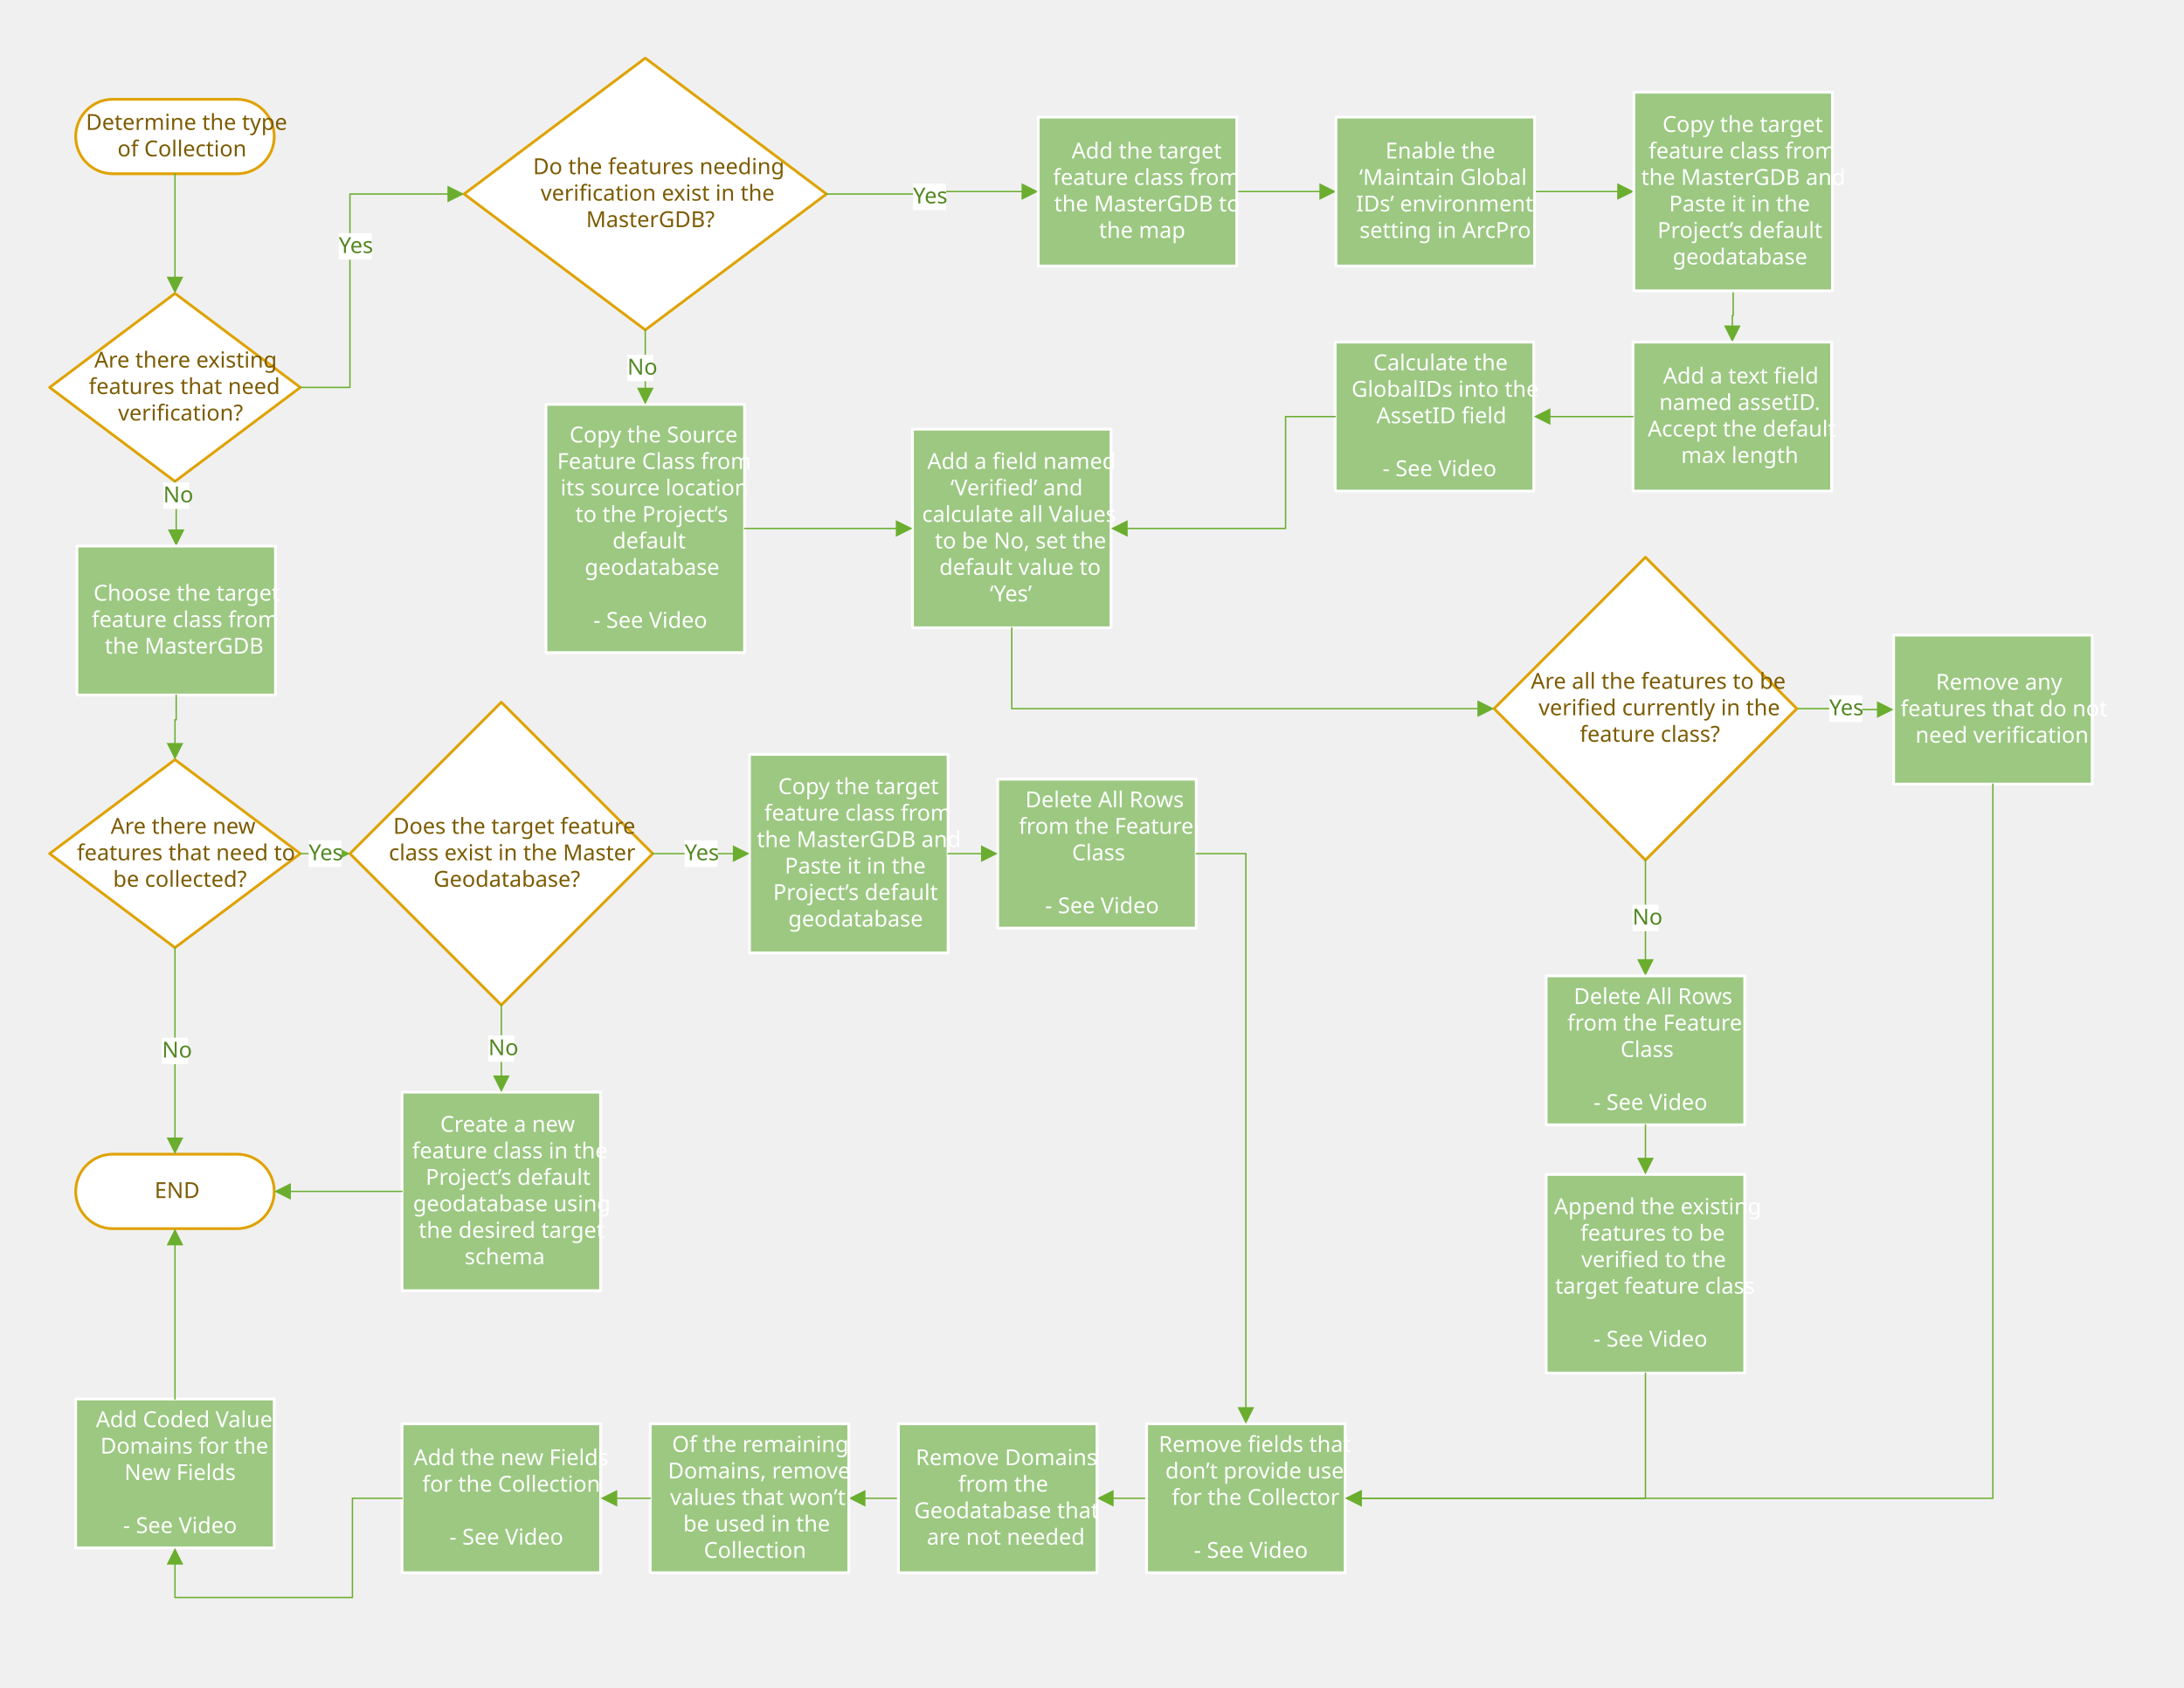
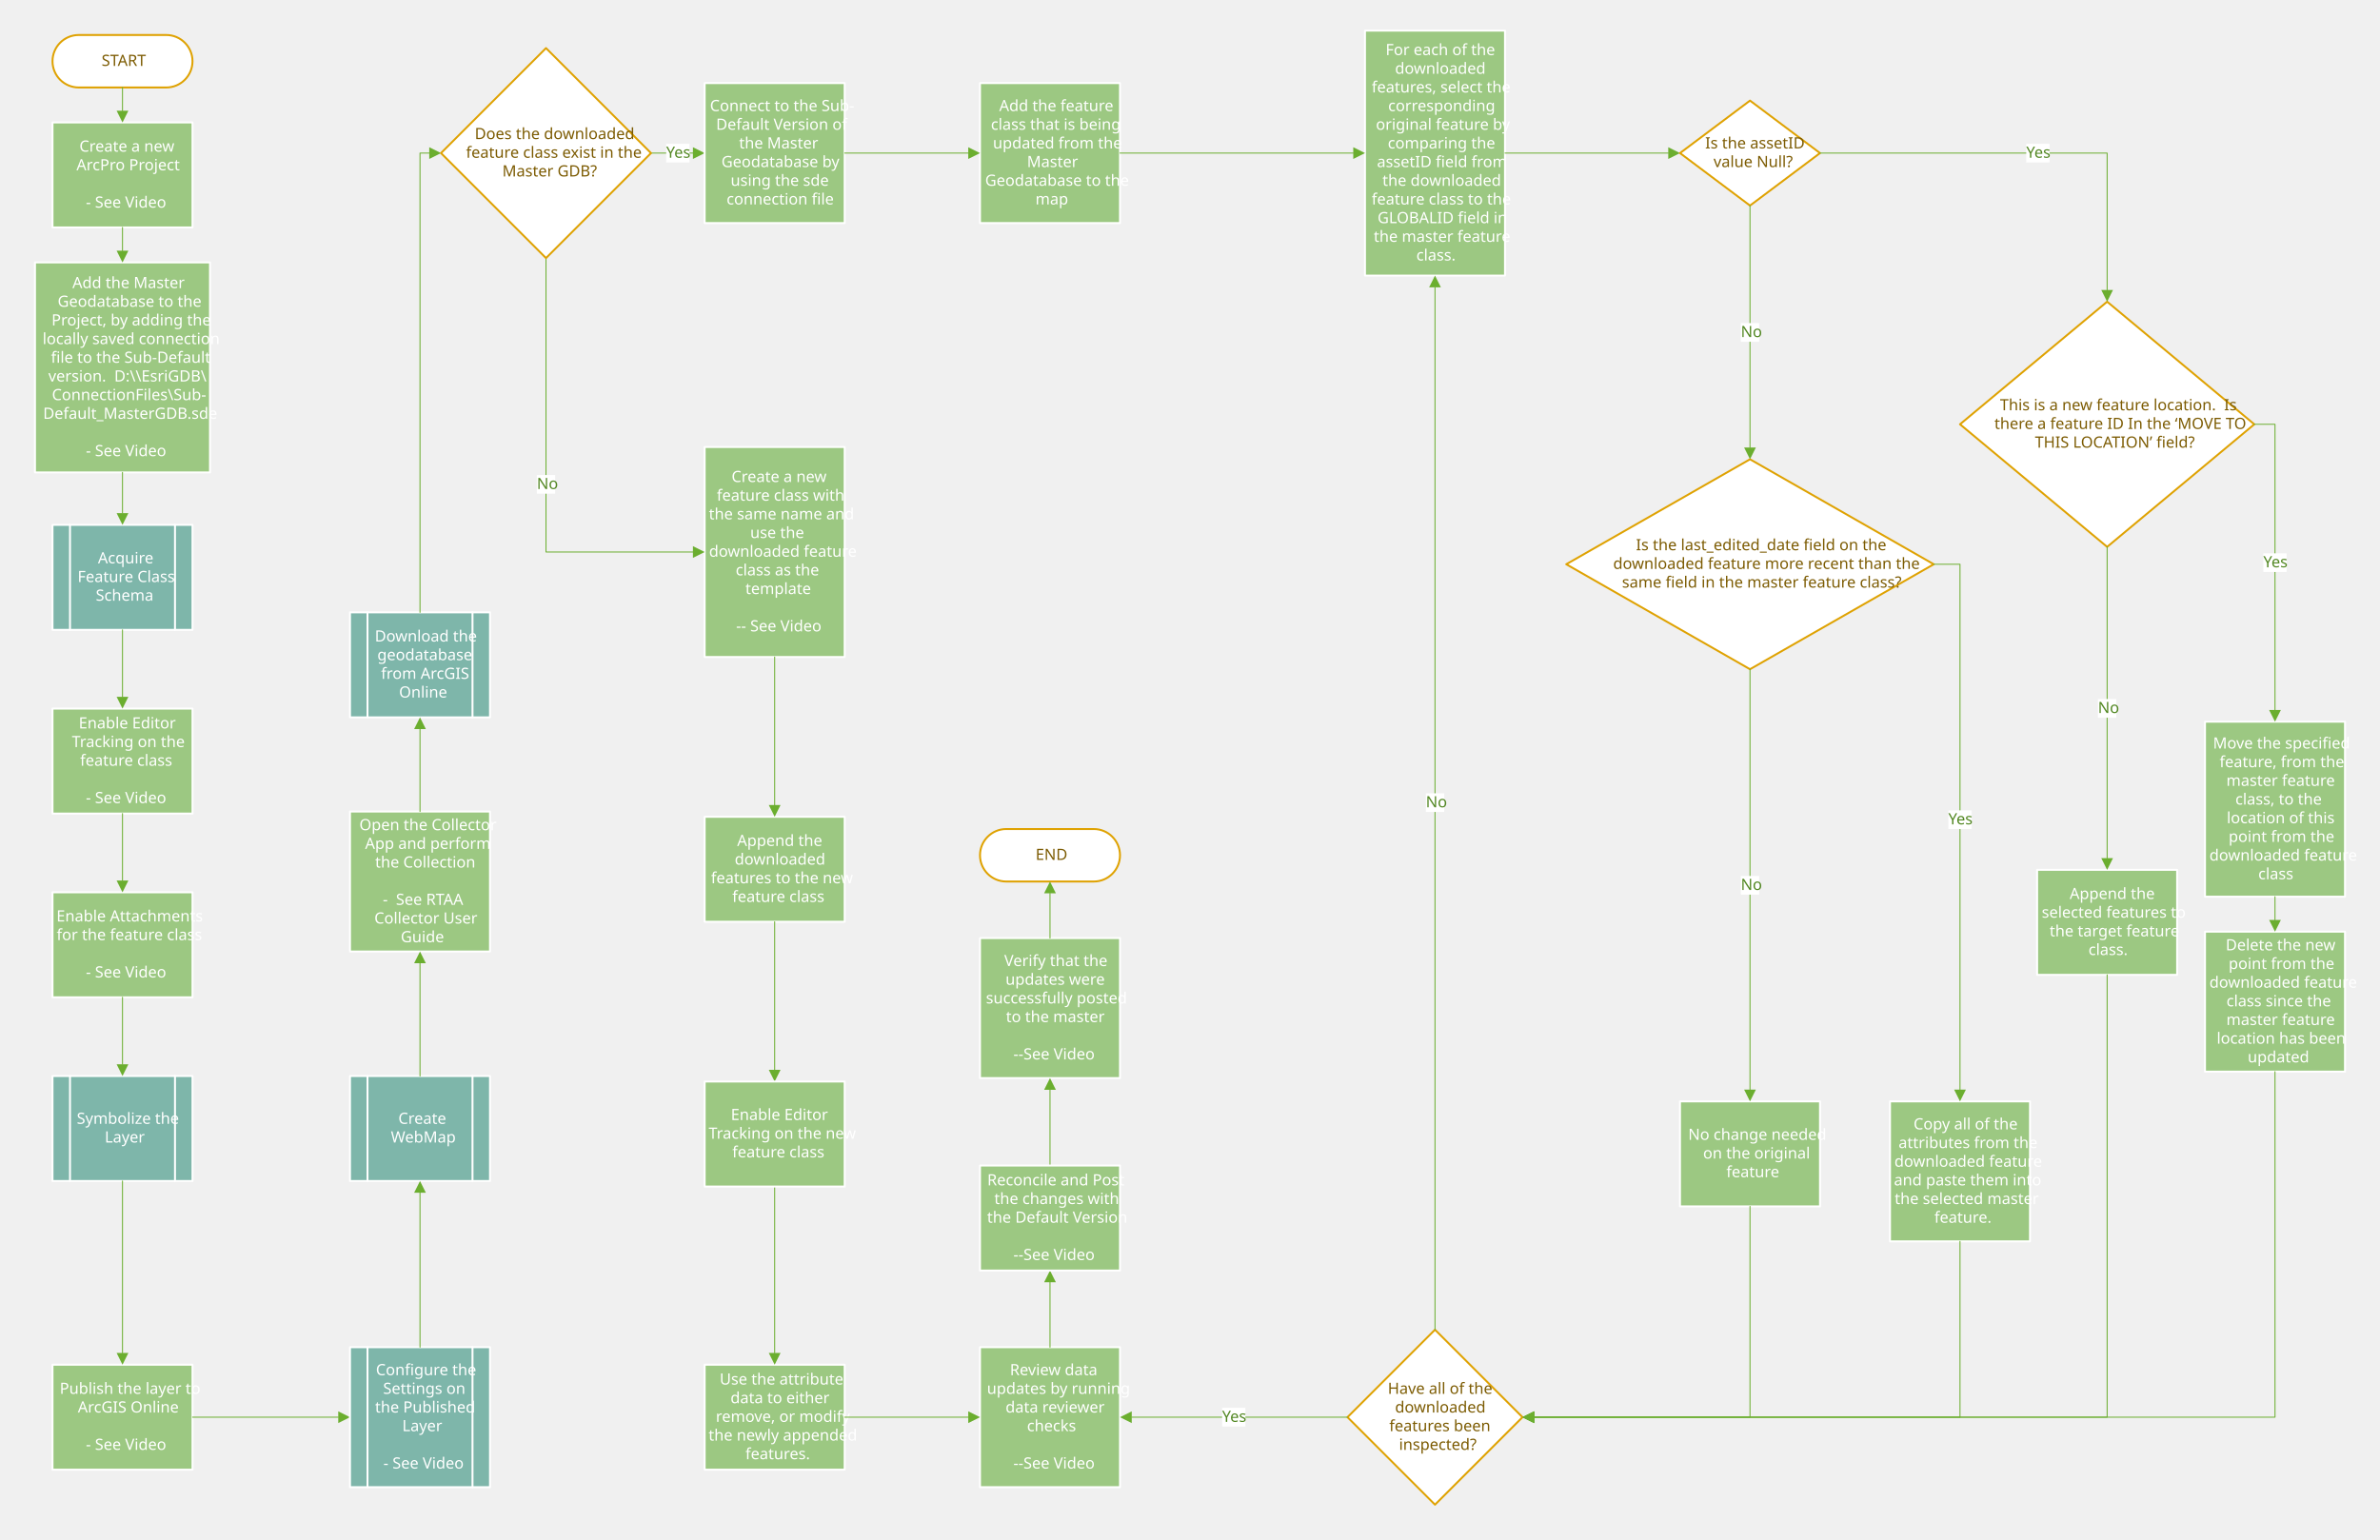
- <svg xmlns="http://www.w3.org/2000/svg" xmlns:xlink="http://www.w3.org/1999/xlink" width="11in" height="8.5in" viewBox="0 0 792 612" xml:space="preserve" color-interpolation-filters="sRGB" class="st11">
+ <svg xmlns="http://www.w3.org/2000/svg" xmlns:xlink="http://www.w3.org/1999/xlink" width="17in" height="11in" viewBox="0 0 1224 792" xml:space="preserve" color-interpolation-filters="sRGB" class="st13">
  <style type="text/css">
	
- 		.st1 {fill:#ffffff;stroke:#dfa202;stroke-linecap:round;stroke-linejoin:round;stroke-width:1}
- 		.st2 {fill:#7c5b02;font-family:Franklin Gothic Book;font-size:0.667em}
+ 		.st1 {fill:#9cc882;stroke:#ffffff;stroke-linecap:round;stroke-linejoin:round;stroke-width:1}
+ 		.st2 {fill:#ffffff;font-family:Franklin Gothic Book;font-size:0.667em}
		.st3 {font-size:1em}
- 		.st4 {marker-end:url(#mrkr4-15);stroke:#6bae2f;stroke-linecap:round;stroke-linejoin:round;stroke-width:0.5}
+ 		.st4 {marker-end:url(#mrkr4-22);stroke:#6bae2f;stroke-linecap:round;stroke-linejoin:round;stroke-width:0.5}
		.st5 {fill:#6bae2f;fill-opacity:1;stroke:#6bae2f;stroke-opacity:1;stroke-width:0.166}
- 		.st6 {fill:#ffffff;stroke:none;stroke-linecap:butt}
- 		.st7 {fill:#528722;font-family:Franklin Gothic Book;font-size:0.667em}
- 		.st8 {fill:#ffffff;stroke:none;stroke-linecap:butt;stroke-width:7.2}
- 		.st9 {fill:#9cc882;stroke:#ffffff;stroke-linecap:round;stroke-linejoin:round;stroke-width:1}
- 		.st10 {fill:#ffffff;font-family:Franklin Gothic Book;font-size:0.667em}
- 		.st11 {fill:none;fill-rule:evenodd;font-size:12px;overflow:visible;stroke-linecap:square;stroke-miterlimit:3}
+ 		.st6 {fill:#7eb6aa}
+ 		.st7 {stroke:#ffffff;stroke-linecap:round;stroke-linejoin:round;stroke-width:1}
+ 		.st8 {fill:#ffffff;stroke:#dfa202;stroke-linecap:round;stroke-linejoin:round;stroke-width:1}
+ 		.st9 {fill:#7c5b02;font-family:Franklin Gothic Book;font-size:0.667em}
+ 		.st10 {fill:#ffffff;stroke:none;stroke-linecap:butt}
+ 		.st11 {fill:#528722;font-family:Franklin Gothic Book;font-size:0.667em}
+ 		.st12 {fill:#ffffff;stroke:none;stroke-linecap:butt;stroke-width:7.2}
+ 		.st13 {fill:none;fill-rule:evenodd;font-size:12px;overflow:visible;stroke-linecap:square;stroke-miterlimit:3}
	
	</style>
  <defs id="Markers">
    <g id="lend4">
      <path d="M 2 1 L 0 0 L 2 -1 L 2 1 " style="stroke:none" />
    </g>
-     <marker id="mrkr4-15" class="st5" refX="-12.08" orient="auto" markerUnits="strokeWidth" overflow="visible">
+     <marker id="mrkr4-22" class="st5" refX="-12.08" orient="auto" markerUnits="strokeWidth" overflow="visible">
      <use xlink:href="#lend4" transform="scale(-6.04,-6.04) " />
    </marker>
  </defs>
  <g>
-     <g id="shape40-1" transform="translate(27.45,-549)">
-       <path d="M13.5 612 L58.5 612 A13.5 13.5 -180 0 0 58.5 585 L13.5 585 A13.5 13.5 -180 1 0 13.5 612 Z" class="st1" />
-       <text x="3.69" y="596.1" class="st2">Determine the type <tspan x="15.15" dy="1.2em" class="st3">of Collection</tspan>
-       </text>
-     </g>
-     <g id="shape41-5" transform="translate(18,-437.437)">
-       <path d="M0 577.91 L45.45 543.83 L90.9 577.91 L45.45 612 L0 577.91 Z" class="st1" />
-       <text x="16.2" y="570.71" class="st2">Are there existing <tspan x="14.18" dy="1.2em" class="st3">features that need </tspan>
-         <tspan x="24.82" dy="1.2em" class="st3">verification?</tspan>
-       </text>
-     </g>
-     <g id="shape43-10" transform="translate(54.45,-549)">
-       <path d="M9 612 L9 649.35" class="st4" />
-     </g>
-     <g id="shape45-16" transform="translate(54.675,-437.437)">
-       <path d="M8.78 612 L8.78 621 L9.22 621 L9.22 629.4" class="st4" />
-       <rect x="4.518" y="612.385" width="9.414" height="9.6" class="st6" />
-       <text x="4.52" y="619.58" class="st7">No</text>
-     </g>
-     <g id="shape49-23" transform="translate(108.9,-471.525)">
-       <path d="M0 612 L18 612 L18 541.87 L53.36 541.87" class="st4" />
-       <rect x="13.934" y="556.067" width="11.957" height="9.6" class="st8" />
-       <text x="13.93" y="563.27" class="st7">Yes</text>
-     </g>
-     <g id="shape1002-30" transform="translate(18,-268.387)">
-       <path d="M0 577.91 L45.45 543.83 L90.9 577.91 L45.45 612 L0 577.91 Z" class="st1" />
-       <text x="22.13" y="570.71" class="st2">Are there new <tspan x="9.87" dy="1.2em" class="st3">features that need to </tspan>
-         <tspan x="23" dy="1.2em" class="st3">be collected?</tspan>
-       </text>
-     </g>
-     <g id="shape1004-35" transform="translate(168.3,-492.375)">
-       <path d="M0 562.72 L65.7 513.45 L131.4 562.72 L65.7 612 L0 562.72 Z" class="st1" />
-       <text x="24.98" y="555.52" class="st2">Do the features needing <tspan x="27.75" dy="1.2em" class="st3">verification exist in the </tspan>
-         <tspan x="44.24" dy="1.2em" class="st3">MasterGDB?</tspan>
-       </text>
-     </g>
-     <g id="shape1005-40" transform="translate(299.7,-533.1)">
-       <path d="M0 603.45 L32.4 603.45 L32.4 602.55 L70.76 602.55" class="st4" />
-       <rect x="31.409" y="599.663" width="11.957" height="9.6" class="st6" />
-       <text x="31.41" y="606.86" class="st7">Yes</text>
-     </g>
-     <g id="shape1006-47" transform="translate(198,-375.375)">
-       <rect x="0" y="522" width="72" height="90" class="st9" />
-       <text x="8.55" y="535.8" class="st10">Copy the Source <tspan x="4.06" dy="1.2em" class="st3">Feature Class from </tspan>
-         <tspan x="5.26" dy="1.2em" class="st3">its source location </tspan>
-         <tspan x="10.64" dy="1.2em" class="st3">to the Project</tspan>’s <tspan x="24.13" dy="1.2em" class="st3">default </tspan>
-         <tspan x="14.06" dy="1.2em" class="st3">geodatabase  </tspan>
+     <g id="shape1001-1" transform="translate(27,-675)">
+       <rect x="0" y="738" width="72" height="54" class="st1" />
+       <text x="13.83" y="753" class="st2">Create a new <tspan x="12.32" dy="1.2em" class="st3">ArcPro Project  </tspan>
        <tspan x="17.18" dy="2.4em" class="st3">-</tspan> See Video</text>
    </g>
-     <g id="shape1011-56" transform="translate(27.9,-360)">
-       <rect x="0" y="558" width="72" height="54" class="st9" />
-       <text x="6.02" y="577.8" class="st10">Choose the target <tspan x="5.35" dy="1.2em" class="st3">feature class from </tspan>
-         <tspan x="10.09" dy="1.2em" class="st3">the MasterGDB</tspan>
-       </text>
-     </g>
-     <g id="shape1017-61" transform="translate(686.7,-327.712)">
-       <rect x="0" y="558" width="72" height="54" class="st9" />
-       <text x="15.31" y="577.8" class="st10">Remove any <tspan x="2.51" dy="1.2em" class="st3">features that do not </tspan>
-         <tspan x="7.9" dy="1.2em" class="st3">need verification</tspan>
-       </text>
-     </g>
-     <g id="shape1020-66" transform="translate(484.2,-433.95)">
-       <rect x="0" y="558" width="72" height="54" class="st9" />
-       <text x="13.8" y="568.2" class="st10">Calculate the <tspan x="5.92" dy="1.2em" class="st3">GlobalIDs into the </tspan>
-         <tspan x="14.97" dy="1.2em" class="st3">AssetID field  </tspan>
+     <g id="shape1002-6" transform="translate(18,-549)">
+       <rect x="0" y="684" width="90" height="108" class="st1" />
+       <text x="19.23" y="697.2" class="st2">Add the Master <tspan x="11.65" dy="1.2em" class="st3">Geodatabase to the </tspan>
+         <tspan x="8.52" dy="1.2em" class="st3">Project, by adding the </tspan>
+         <tspan x="3.9" dy="1.2em" class="st3">locally saved connection </tspan>
+         <tspan x="8.21" dy="1.2em" class="st3">file to the Sub</tspan>-Default <tspan x="6.87" dy="1.2em" class="st3">version.  D:\\EsriGDB\</tspan>
+         <tspan x="8.71" dy="1.2em" class="st3">ConnectionFiles\Sub</tspan>-<tspan x="4.17" dy="1.2em" class="st3">Default_MasterGDB.sde  </tspan>
+         <tspan x="26.18" dy="2.4em" class="st3">-</tspan> See Video</text>
+     </g>
+     <g id="shape1003-17" transform="translate(54,-675)">
+       <path d="M9 792 L9 803.96" class="st4" />
+     </g>
+     <a xlink:href="svg_3.htm">
+       <g id="shape1004-23" transform="translate(27,-468)">
+         <path d="M0 792 L72 792 L72 738 L0 738 L0 792 Z" class="st6" />
+         <path d="M0 792 L72 792 L72 738 L0 738 L0 792" class="st7" />
+         <path d="M9 792 L9 738" class="st7" />
+         <path d="M63 792 L63 738" class="st7" />
+         <text x="23.37" y="757.8" class="st2">Acquire <tspan x="12.91" dy="1.2em" class="st3">Feature Class </tspan>
+           <tspan x="22.25" dy="1.2em" class="st3">Schema</tspan>
+         </text>
+       </g>
+     </a>
+     <g id="shape1005-31" transform="translate(54,-549)">
+       <path d="M9 792 L9 812.96" class="st4" />
+     </g>
+     <g id="shape1008-36" transform="translate(27,-373.5)">
+       <rect x="0" y="738" width="72" height="54" class="st1" />
+       <text x="13.48" y="748.2" class="st2">Enable Editor <tspan x="9.99" dy="1.2em" class="st3">Tracking on the </tspan>
+         <tspan x="14.2" dy="1.2em" class="st3">feature class  </tspan>
        <tspan x="17.18" dy="2.4em" class="st3">-</tspan> See Video</text>
    </g>
-     <g id="shape1023-72" transform="translate(651.6,-363.881)">
-       <path d="M0 620.83 L18 620.83 L18 621.17 L29.06 621.17" class="st4" />
-       <rect x="11.74" y="616.032" width="11.957" height="9.6" class="st6" />
-       <text x="11.74" y="623.23" class="st7">Yes</text>
-     </g>
-     <g id="shape1022-79" transform="translate(541.8,-300.15)">
-       <path d="M0 557.1 L54.9 502.2 L109.8 557.1 L54.9 612 L0 557.1 Z" class="st1" />
-       <text x="13.34" y="549.9" class="st2">Are all the features to be <tspan x="16.14" dy="1.2em" class="st3">verified currently in the </tspan>
-         <tspan x="31.08" dy="1.2em" class="st3">feature class?</tspan>
-       </text>
-     </g>
-     <g id="shape1025-84" transform="translate(587.7,-300.15)">
-       <path d="M9 612 L9 647.96" class="st4" />
-       <rect x="4.293" y="628.2" width="9.414" height="9.6" class="st8" />
-       <text x="4.29" y="635.4" class="st7">No</text>
-     </g>
-     <g id="shape1026-91" transform="translate(145.8,-41.7375)">
-       <rect x="0" y="558" width="72" height="54" class="st9" />
-       <text x="4.21" y="573" class="st10">Add the new Fields <tspan x="7.36" dy="1.2em" class="st3">for the Collection  </tspan>
+     <g id="shape1009-42" transform="translate(27,-279)">
+       <rect x="0" y="738" width="72" height="54" class="st1" />
+       <text x="2.04" y="753" class="st2">Enable Attachments <tspan x="2.13" dy="1.2em" class="st3">for the feature class  </tspan>
        <tspan x="17.18" dy="2.4em" class="st3">-</tspan> See Video</text>
    </g>
-     <g id="shape1029-96" transform="translate(27.45,-50.7375)">
-       <rect x="0" y="558" width="72" height="54" class="st9" />
-       <text x="7.33" y="568.2" class="st10">Add Coded Value <tspan x="8.95" dy="1.2em" class="st3">Domains for the </tspan>
-         <tspan x="17.67" dy="1.2em" class="st3">New Fields  </tspan>
+     <a xlink:href="svg_4.htm">
+       <g id="shape1022-47" transform="translate(27,-184.5)">
+         <path d="M0 792 L72 792 L72 738 L0 738 L0 792 Z" class="st6" />
+         <path d="M0 792 L72 792 L72 738 L0 738 L0 792" class="st7" />
+         <path d="M9 792 L9 738" class="st7" />
+         <path d="M63 792 L63 738" class="st7" />
+         <text x="12.49" y="762.6" class="st2">Symbolize the <tspan x="26.87" dy="1.2em" class="st3">Layer</tspan>
+         </text>
+       </g>
+     </a>
+     <g id="shape1024-54" transform="translate(54,-468)">
+       <path d="M9 792 L9 826.46" class="st4" />
+     </g>
+     <g id="shape1025-59" transform="translate(54,-373.5)">
+       <path d="M9 792 L9 826.46" class="st4" />
+     </g>
+     <g id="shape1026-64" transform="translate(54,-279)">
+       <path d="M9 792 L9 826.46" class="st4" />
+     </g>
+     <g id="shape1027-69" transform="translate(27,-36)">
+       <rect x="0" y="738" width="72" height="54" class="st1" />
+       <text x="3.72" y="753" class="st2">Publish the layer to <tspan x="13.03" dy="1.2em" class="st3">ArcGIS Online  </tspan>
        <tspan x="17.18" dy="2.4em" class="st3">-</tspan> See Video</text>
    </g>
-     <g id="shape1030-102" transform="translate(145.8,-68.7375)">
-       <path d="M0 612 L-18 612 L-18 648 L-82.35 648 L-82.35 636.04" class="st4" />
-     </g>
-     <g id="shape1032-107" transform="translate(415.8,-59.7375)">
-       <path d="M0 603 L-11.96 603" class="st4" />
-     </g>
-     <g id="shape1031-112" transform="translate(415.8,-41.7375)">
-       <rect x="0" y="558" width="72" height="54" class="st9" />
-       <text x="4.38" y="568.2" class="st10">Remove fields that <tspan x="6.78" dy="1.2em" class="st3">don</tspan>’t provide use <tspan x="9.12" dy="1.2em" class="st3">for the Collector  </tspan>
-         <tspan x="17.18" dy="2.4em" class="st3">-</tspan> See Video</text>
-     </g>
-     <g id="shape1034-118" transform="translate(325.8,-59.7375)">
-       <path d="M0 603 L-11.96 603" class="st4" />
-     </g>
-     <g id="shape1033-123" transform="translate(325.8,-41.7375)">
-       <rect x="0" y="558" width="72" height="54" class="st9" />
-       <text x="6.27" y="573" class="st10">Remove Domains <tspan x="21.68" dy="1.2em" class="st3">from the </tspan>
-         <tspan x="5.7" dy="1.2em" class="st3">Geodatabase that </tspan>
-         <tspan x="10.28" dy="1.2em" class="st3">are not needed</tspan>
-       </text>
-     </g>
-     <g id="shape1035-129" transform="translate(235.8,-41.7375)">
-       <rect x="0" y="558" width="72" height="54" class="st9" />
-       <text x="7.9" y="568.2" class="st10">Of the remaining <tspan x="6.4" dy="1.2em" class="st3">Domains, remove </tspan>
-         <tspan x="7.19" dy="1.2em" class="st3">values that won</tspan>’t <tspan x="11.95" dy="1.2em" class="st3">be used in the </tspan>
-         <tspan x="19.43" dy="1.2em" class="st3">Collection</tspan>
-       </text>
-     </g>
-     <g id="shape1036-136" transform="translate(235.8,-59.7375)">
-       <path d="M0 603 L-11.96 603" class="st4" />
-     </g>
-     <g id="shape1037-141" transform="translate(330.9,-384.375)">
-       <rect x="0" y="540" width="72" height="72" class="st9" />
-       <text x="5.38" y="554.4" class="st10">Add a field named <tspan x="13.74" dy="1.2em" class="st3">‘</tspan>Verified’ and <tspan x="3.48" dy="1.2em" class="st3">calculate all Values </tspan>
-         <tspan x="8.11" dy="1.2em" class="st3">to be No, set the </tspan>
-         <tspan x="9.74" dy="1.2em" class="st3">default value to </tspan>
-         <tspan x="28.02" dy="1.2em" class="st3">‘</tspan>Yes’</text>
-     </g>
-     <g id="shape1039-149" transform="translate(27.45,-166.5)">
-       <path d="M13.5 612 L58.5 612 A13.5 13.5 -180 0 0 58.5 585 L13.5 585 A13.5 13.5 -180 1 0 13.5 612 Z" class="st1" />
-       <text x="28.59" y="600.9" class="st2">END</text>
-     </g>
-     <g id="shape1040-152" transform="translate(54.45,-104.738)">
-       <path d="M9 612 L9 556.28" class="st4" />
-     </g>
-     <g id="shape1042-157" transform="translate(722.7,-327.712)">
-       <path d="M0 612 L0 870.97 L-228.86 870.97" class="st4" />
-     </g>
-     <g id="shape1043-162" transform="translate(560.7,-204.15)">
-       <rect x="0" y="558" width="72" height="54" class="st9" />
-       <text x="9.99" y="568.2" class="st10">Delete All Rows <tspan x="7.65" dy="1.2em" class="st3">from the Feature </tspan>
-         <tspan x="26.94" dy="1.2em" class="st3">Class  </tspan>
-         <tspan x="17.18" dy="2.4em" class="st3">-</tspan> See Video</text>
-     </g>
-     <g id="shape1044-168" transform="translate(560.7,-114.15)">
-       <rect x="0" y="540" width="72" height="72" class="st9" />
-       <text x="2.87" y="554.4" class="st10">Append the existing <tspan x="12.41" dy="1.2em" class="st3">features to be </tspan>
-         <tspan x="12.75" dy="1.2em" class="st3">verified to the </tspan>
-         <tspan x="3.26" dy="1.2em" class="st3">target feature class  </tspan>
-         <tspan x="17.18" dy="2.4em" class="st3">-</tspan> See Video</text>
-     </g>
-     <g id="shape1045-175" transform="translate(587.7,-204.15)">
-       <path d="M9 612 L9 623.96" class="st4" />
-     </g>
-     <g id="shape1048-180" transform="translate(225,-492.375)">
-       <path d="M9 612 L9 632.96" class="st4" />
-       <rect x="2.493" y="621.003" width="9.414" height="9.6" class="st8" />
-       <text x="2.49" y="628.2" class="st7">No</text>
-     </g>
-     <g id="shape1052-187" transform="translate(448.5,-533.55)">
-       <path d="M0 603 L29.96 603" class="st4" />
-     </g>
-     <g id="shape1051-192" transform="translate(376.5,-515.55)">
-       <rect x="0" y="558" width="72" height="54" class="st9" />
-       <text x="12.13" y="573" class="st10">Add the target <tspan x="5.35" dy="1.2em" class="st3">feature class from </tspan>
-         <tspan x="5.78" dy="1.2em" class="st3">the MasterGDB to </tspan>
-         <tspan x="22.02" dy="1.2em" class="st3">the map</tspan>
-       </text>
-     </g>
-     <g id="shape1054-198" transform="translate(556.5,-533.55)">
-       <path d="M0 603 L29.96 603" class="st4" />
-     </g>
-     <g id="shape1053-203" transform="translate(484.5,-515.55)">
-       <rect x="0" y="558" width="72" height="54" class="st9" />
-       <text x="17.9" y="573" class="st10">Enable the <tspan x="8.36" dy="1.2em" class="st3">‘</tspan>Maintain Global <tspan x="7.29" dy="1.2em" class="st3">IDs</tspan>’ environment <tspan x="8.51" dy="1.2em" class="st3">setting in ArcPro</tspan>
-       </text>
-     </g>
-     <g id="shape1056-209" transform="translate(637.35,-506.55)">
-       <path d="M-8.85 612 L-8.85 621 L-9.15 621 L-9.15 624.56" class="st4" />
-     </g>
-     <g id="shape1055-214" transform="translate(592.5,-506.55)">
-       <rect x="0" y="540" width="72" height="72" class="st9" />
-       <text x="10.39" y="554.4" class="st10">Copy the target <tspan x="5.35" dy="1.2em" class="st3">feature class from </tspan>
-         <tspan x="2.65" dy="1.2em" class="st3">the MasterGDB and </tspan>
-         <tspan x="12.77" dy="1.2em" class="st3">Paste it in the </tspan>
-         <tspan x="8.55" dy="1.2em" class="st3">Project</tspan>’s default <tspan x="14.06" dy="1.2em" class="st3">geodatabase</tspan>
-       </text>
-     </g>
-     <g id="shape1057-222" transform="translate(592.2,-433.95)">
-       <rect x="0" y="558" width="72" height="54" class="st9" />
-       <text x="10.92" y="573" class="st10">Add a text field <tspan x="9.5" dy="1.2em" class="st3">named assetID.  </tspan>
-         <tspan x="5.34" dy="1.2em" class="st3">Accept the default </tspan>
-         <tspan x="17.41" dy="1.2em" class="st3">max length</tspan>
-       </text>
-     </g>
-     <g id="shape1058-228" transform="translate(592.2,-451.95)">
-       <path d="M0 603 L-29.96 603" class="st4" />
-     </g>
-     <g id="shape1064-233" transform="translate(72.675,-360)">
-       <path d="M-8.78 612 L-8.78 621 L-9.22 621 L-9.22 629.4" class="st4" />
-     </g>
-     <g id="shape1065-238" transform="translate(270,-411.375)">
-       <path d="M0 603 L54.86 603" class="st4" />
-     </g>
-     <g id="shape1066-243" transform="translate(484.2,-460.95)">
-       <path d="M0 612 L-18 612 L-18 652.57 L-75.26 652.57" class="st4" />
-     </g>
-     <g id="shape1067-248" transform="translate(366.9,-384.375)">
-       <path d="M0 612 L0 641.33 L168.86 641.33" class="st4" />
-     </g>
-     <g id="shape1068-253" transform="translate(126.9,-247.575)">
-       <path d="M0 557.1 L54.9 502.2 L109.8 557.1 L54.9 612 L0 557.1 Z" class="st1" />
-       <text x="15.69" y="549.9" class="st2">Does the target feature <tspan x="14.11" dy="1.2em" class="st3">class exist in the Master </tspan>
-         <tspan x="30.31" dy="1.2em" class="st3">Geodatabase?</tspan>
-       </text>
-     </g>
-     <g id="shape1069-258" transform="translate(108.9,-293.475)">
-       <path d="M0 603 L11.96 603" class="st4" />
-       <rect x="3.022" y="598.2" width="11.957" height="9.6" class="st8" />
-       <text x="3.02" y="605.4" class="st7">Yes</text>
-     </g>
-     <g id="shape1070-265" transform="translate(271.8,-266.475)">
-       <rect x="0" y="540" width="72" height="72" class="st9" />
-       <text x="10.39" y="554.4" class="st10">Copy the target <tspan x="5.35" dy="1.2em" class="st3">feature class from </tspan>
-         <tspan x="2.65" dy="1.2em" class="st3">the MasterGDB and </tspan>
-         <tspan x="12.77" dy="1.2em" class="st3">Paste it in the </tspan>
-         <tspan x="8.55" dy="1.2em" class="st3">Project</tspan>’s default <tspan x="14.06" dy="1.2em" class="st3">geodatabase</tspan>
-       </text>
-     </g>
-     <g id="shape1071-273" transform="translate(361.8,-275.475)">
-       <rect x="0" y="558" width="72" height="54" class="st9" />
-       <text x="9.99" y="568.2" class="st10">Delete All Rows <tspan x="7.65" dy="1.2em" class="st3">from the Feature </tspan>
-         <tspan x="26.94" dy="1.2em" class="st3">Class  </tspan>
-         <tspan x="17.18" dy="2.4em" class="st3">-</tspan> See Video</text>
-     </g>
-     <g id="shape1073-279" transform="translate(236.7,-293.475)">
-       <path d="M0 603 L29.06 603" class="st4" />
-       <rect x="11.572" y="598.2" width="11.957" height="9.6" class="st8" />
-       <text x="11.57" y="605.4" class="st7">Yes</text>
-     </g>
-     <g id="shape1074-286" transform="translate(343.8,-293.475)">
-       <path d="M0 603 L11.96 603" class="st4" />
-     </g>
-     <g id="shape1075-291" transform="translate(433.8,-302.475)">
-       <path d="M0 612 L18 612 L18 812.7" class="st4" />
-     </g>
-     <g id="shape1077-296" transform="translate(145.8,-144)">
-       <rect x="0" y="540" width="72" height="72" class="st9" />
-       <text x="13.83" y="554.4" class="st10">Create a new <tspan x="3.64" dy="1.2em" class="st3">feature class in the </tspan>
-         <tspan x="8.55" dy="1.2em" class="st3">Project</tspan>’s default <tspan x="3.99" dy="1.2em" class="st3">geodatabase using </tspan>
-         <tspan x="6.02" dy="1.2em" class="st3">the desired target </tspan>
-         <tspan x="22.67" dy="1.2em" class="st3">schema</tspan>
-       </text>
-     </g>
-     <g id="shape1078-304" transform="translate(172.8,-247.575)">
-       <path d="M9 612 L9 637.54" class="st4" />
-       <rect x="4.293" y="622.988" width="9.414" height="9.6" class="st8" />
-       <text x="4.29" y="630.19" class="st7">No</text>
-     </g>
-     <g id="shape1079-311" transform="translate(145.8,-189)">
-       <path d="M0 621 L-40.31 621" class="st4" />
-     </g>
-     <g id="shape1080-316" transform="translate(596.7,-114.15)">
-       <path d="M0 612 L0 657.41 L-102.86 657.41" class="st4" />
-     </g>
-     <g id="shape1083-321" transform="translate(54.45,-268.388)">
-       <path d="M9 612 L9 680.85" class="st4" />
-       <rect x="4.293" y="644.644" width="9.414" height="9.6" class="st6" />
-       <text x="4.29" y="651.84" class="st7">No</text>
+     <g id="shape1028-74" transform="translate(54,-184.5)">
+       <path d="M9 792 L9 880.46" class="st4" />
+     </g>
+     <g id="shape1030-79" transform="translate(99,-54)">
+       <path d="M0 783 L74.96 783" class="st4" />
+     </g>
+     <a xlink:href="svg_5.htm">
+       <g id="shape1032-84" transform="translate(180,-27)">
+         <path d="M0 792 L72 792 L72 720 L0 720 L0 792 Z" class="st6" />
+         <path d="M0 792 L72 792 L72 720 L0 720 L0 792" class="st7" />
+         <path d="M9 792 L9 720" class="st7" />
+         <path d="M63 792 L63 720" class="st7" />
+         <text x="13.32" y="734.4" class="st2">Configure the <tspan x="17.03" dy="1.2em" class="st3">Settings on </tspan>
+           <tspan x="12.89" dy="1.2em" class="st3">the Published </tspan>
+           <tspan x="26.87" dy="1.2em" class="st3">Layer  </tspan>
+           <tspan x="17.18" dy="2.4em" class="st3">-</tspan> See Video</text>
+       </g>
+     </a>
+     <a xlink:href="svg_6.htm">
+       <g id="shape1033-94" transform="translate(180,-184.5)">
+         <path d="M0 792 L72 792 L72 738 L0 738 L0 792 Z" class="st6" />
+         <path d="M0 792 L72 792 L72 738 L0 738 L0 792" class="st7" />
+         <path d="M9 792 L9 738" class="st7" />
+         <path d="M63 792 L63 738" class="st7" />
+         <text x="24.86" y="762.6" class="st2">Create <tspan x="21.01" dy="1.2em" class="st3">WebMap</tspan>
+         </text>
+       </g>
+     </a>
+     <g id="shape1034-101" transform="translate(207,-99)">
+       <path d="M9 792 L9 712.54" class="st4" />
+     </g>
+     <g id="shape1035-106" transform="translate(180,-302.55)">
+       <rect x="0" y="720" width="72" height="72" class="st1" />
+       <text x="4.81" y="729.6" class="st2">Open the Collector <tspan x="7.76" dy="1.2em" class="st3">App and perform </tspan>
+         <tspan x="12.95" dy="1.2em" class="st3">the Collection  </tspan>
+         <tspan x="16.88" dy="2.4em" class="st3">-</tspan>  See RTAA <tspan x="12.51" dy="1.2em" class="st3">Collector User </tspan>
+         <tspan x="26.09" dy="1.2em" class="st3">Guide</tspan>
+       </text>
+     </g>
+     <g id="shape1036-114" transform="translate(207,-238.5)">
+       <path d="M9 792 L9 733.99" class="st4" />
+     </g>
+     <g id="shape1039-119" transform="translate(27,-747)">
+       <path d="M13.5 792 L58.5 792 A13.5 13.5 -180 0 0 58.5 765 L13.5 765 A13.5 13.5 -180 1 0 13.5 792 Z" class="st8" />
+       <text x="25.25" y="780.9" class="st9">START</text>
+     </g>
+     <g id="shape1040-122" transform="translate(54,-747)">
+       <path d="M9 792 L9 803.96" class="st4" />
+     </g>
+     <a xlink:href="svg_7.htm">
+       <g id="shape1041-127" transform="translate(180,-423)">
+         <path d="M0 792 L72 792 L72 738 L0 738 L0 792 Z" class="st6" />
+         <path d="M0 792 L72 792 L72 738 L0 738 L0 792" class="st7" />
+         <path d="M9 792 L9 738" class="st7" />
+         <path d="M63 792 L63 738" class="st7" />
+         <text x="12.77" y="753" class="st2">Download the <tspan x="14.06" dy="1.2em" class="st3">geodatabase </tspan>
+           <tspan x="15.96" dy="1.2em" class="st3">from ArcGIS </tspan>
+           <tspan x="25.22" dy="1.2em" class="st3">Online</tspan>
+         </text>
+       </g>
+     </a>
+     <g id="shape1042-136" transform="translate(504,-677.25)">
+       <rect x="0" y="720" width="72" height="72" class="st1" />
+       <text x="9.88" y="734.4" class="st2">Add the feature <tspan x="5.6" dy="1.2em" class="st3">class that is being </tspan>
+         <tspan x="6.64" dy="1.2em" class="st3">updated from the </tspan>
+         <tspan x="24.16" dy="1.2em" class="st3">Master </tspan>
+         <tspan x="2.65" dy="1.2em" class="st3">Geodatabase to the </tspan>
+         <tspan x="28.49" dy="1.2em" class="st3">map</tspan>
+       </text>
+     </g>
+     <g id="shape1043-144" transform="translate(702,-650.25)">
+       <rect x="0" y="666" width="72" height="126" class="st1" />
+       <text x="10.6" y="678.6" class="st2">For each of the <tspan x="15.44" dy="1.2em" class="st3">downloaded </tspan>
+         <tspan x="3.45" dy="1.2em" class="st3">features, select the </tspan>
+         <tspan x="11.9" dy="1.2em" class="st3">corresponding </tspan>
+         <tspan x="5.6" dy="1.2em" class="st3">original feature by </tspan>
+         <tspan x="11.71" dy="1.2em" class="st3">comparing the </tspan>
+         <tspan x="6.15" dy="1.2em" class="st3">assetID field from </tspan>
+         <tspan x="8.97" dy="1.2em" class="st3">the downloaded </tspan>
+         <tspan x="3.42" dy="1.2em" class="st3">feature class to the </tspan>
+         <tspan x="6.46" dy="1.2em" class="st3">GLOBALID field in </tspan>
+         <tspan x="4.48" dy="1.2em" class="st3">the </tspan>master feature <tspan x="26.39" dy="1.2em" class="st3">class. </tspan>
+       </text>
+     </g>
+     <g id="shape1044-158" transform="translate(1047.67,-290.55)">
+       <rect x="0" y="738" width="72" height="54" class="st1" />
+       <text x="16.71" y="753" class="st2">Append the <tspan x="2.37" dy="1.2em" class="st3">selected features to </tspan>
+         <tspan x="6.39" dy="1.2em" class="st3">the target feature </tspan>
+         <tspan x="26.39" dy="1.2em" class="st3">class.</tspan>
+       </text>
+     </g>
+     <g id="shape1045-164" transform="translate(504,-27)">
+       <rect x="0" y="720" width="72" height="72" class="st1" />
+       <text x="15.39" y="734.4" class="st2">Review data <tspan x="3.58" dy="1.2em" class="st3">updates by running </tspan>
+         <tspan x="13.13" dy="1.2em" class="st3">data reviewer </tspan>
+         <tspan x="24.17" dy="1.2em" class="st3">checks  </tspan>
+         <tspan x="17.18" dy="2.4em" class="st3">--</tspan>See Video</text>
+     </g>
+     <g id="shape1046-171" transform="translate(504,-237.45)">
+       <rect x="0" y="720" width="72" height="72" class="st1" />
+       <text x="12.47" y="734.4" class="st2">Verify that the <tspan x="13.12" dy="1.2em" class="st3">updates were </tspan>
+         <tspan x="3.06" dy="1.2em" class="st3">successfully posted </tspan>
+         <tspan x="13.36" dy="1.2em" class="st3">to the master  </tspan>
+         <tspan x="17.18" dy="2.4em" class="st3">--</tspan>See Video</text>
+     </g>
+     <g id="shape1047-178" transform="translate(212.4,-477)">
+       <path d="M3.6 792 L3.6 555.75 L8.36 555.75" class="st4" />
+     </g>
+     <g id="shape1048-183" transform="translate(334.8,-704.25)">
+       <path d="M0 783 L21.56 783" class="st4" />
+       <rect x="7.822" y="778.2" width="11.957" height="9.6" class="st10" />
+       <text x="7.82" y="785.4" class="st11">Yes</text>
+     </g>
+     <g id="shape1049-190" transform="translate(362.4,-454.05)">
+       <rect x="0" y="684" width="72" height="108" class="st1" />
+       <text x="13.83" y="702" class="st2">Create a new <tspan x="6.23" dy="1.2em" class="st3">feature class with </tspan>
+         <tspan x="2.16" dy="1.2em" class="st3">the same name and </tspan>
+         <tspan x="23.42" dy="1.2em" class="st3">use the </tspan>
+         <tspan x="2.25" dy="1.2em" class="st3">downloaded feature </tspan>
+         <tspan x="15.95" dy="1.2em" class="st3">class as the </tspan>
+         <tspan x="20.95" dy="1.2em" class="st3">template  </tspan>
+         <tspan x="16.18" dy="2.4em" class="st3">--</tspan> See Video</text>
+     </g>
+     <g id="shape1050-200" transform="translate(280.8,-659.25)">
+       <path d="M0 792 L0 943.2 L75.56 943.2" class="st4" />
+       <rect x="-4.707" y="903.6" width="9.414" height="9.6" class="st12" />
+       <text x="-4.71" y="910.8" class="st11">No</text>
+     </g>
+     <g id="shape1051-207" transform="translate(362.4,-317.85)">
+       <rect x="0" y="738" width="72" height="54" class="st1" />
+       <text x="16.71" y="753" class="st2">Append the <tspan x="15.44" dy="1.2em" class="st3">downloaded </tspan>
+         <tspan x="3.26" dy="1.2em" class="st3">features to the new </tspan>
+         <tspan x="14.2" dy="1.2em" class="st3">feature class</tspan>
+       </text>
+     </g>
+     <g id="shape1052-213" transform="translate(389.4,-454.05)">
+       <path d="M9 792 L9 868.16" class="st4" />
+     </g>
+     <g id="shape1053-218" transform="translate(362.4,-36)">
+       <rect x="0" y="738" width="72" height="54" class="st1" />
+       <text x="7.73" y="748.2" class="st2">Use the attribute <tspan x="13.28" dy="1.2em" class="st3">data to either </tspan>
+         <tspan x="5.72" dy="1.2em" class="st3">remove, or modify </tspan>
+         <tspan x="2.01" dy="1.2em" class="st3">the newly appended </tspan>
+         <tspan x="20.95" dy="1.2em" class="st3">features.</tspan>
+       </text>
+     </g>
+     <g id="shape1054-225" transform="translate(389.4,-317.85)">
+       <path d="M9 792 L9 868.16" class="st4" />
+     </g>
+     <g id="shape1055-230" transform="translate(362.4,-677.25)">
+       <rect x="0" y="720" width="72" height="72" class="st1" />
+       <text x="2.72" y="734.4" class="st2">Connect to the Sub-<tspan x="5.86" dy="1.2em" class="st3">Default Version of </tspan>
+         <tspan x="17.69" dy="1.2em" class="st3">the Master </tspan>
+         <tspan x="8.63" dy="1.2em" class="st3">Geodatabase by </tspan>
+         <tspan x="13.36" dy="1.2em" class="st3">using the sde </tspan>
+         <tspan x="11.26" dy="1.2em" class="st3">connection file</tspan>
+       </text>
+     </g>
+     <g id="shape1056-238" transform="translate(434.4,-704.25)">
+       <path d="M0 783 L63.56 783" class="st4" />
+     </g>
+     <g id="shape1057-243" transform="translate(805.5,-447.75)">
+       <path d="M0 738 L94.5 684 L189 738 L94.5 792 L0 738 Z" class="st8" />
+       <text x="35.85" y="730.8" class="st9">Is the last_edited_date field on the <tspan x="24.12" dy="1.2em" class="st3">downloaded feature more recent than the </tspan>
+         <tspan x="28.68" dy="1.2em" class="st3">same field in the master feature class?</tspan>
+       </text>
+     </g>
+     <g id="shape1058-248" transform="translate(576,-722.25)">
+       <path d="M0 801 L119.96 801" class="st4" />
+     </g>
+     <g id="shape1059-253" transform="translate(774,-704.25)">
+       <path d="M0 783 L83.96 783" class="st4" />
+     </g>
+     <g id="shape1060-258" transform="translate(864,-686.25)">
+       <path d="M0 765 L36 738 L72 765 L36 792 L0 765 Z" class="st8" />
+       <text x="12.95" y="762.6" class="st9">Is the assetID <tspan x="17.26" dy="1.2em" class="st3">value Null?</tspan>
+       </text>
+     </g>
+     <g id="shape1061-262" transform="translate(891,-686.25)">
+       <path d="M9 792 L9 916.46" class="st4" />
+       <rect x="4.293" y="852.45" width="9.414" height="9.6" class="st12" />
+       <text x="4.29" y="859.65" class="st11">No</text>
+     </g>
+     <g id="shape1062-269" transform="translate(1008,-510.689)">
+       <path d="M0 728.94 L75.67 665.88 L151.35 728.94 L75.67 792 L0 728.94 Z" class="st8" />
+       <text x="20.58" y="721.74" class="st9">This is a new feature location.  Is <tspan x="17.7" dy="1.2em" class="st3">there a feature ID In the </tspan>‘MOVE TO <tspan x="38.55" dy="1.2em" class="st3">THIS LOCATION</tspan>’ field?</text>
+     </g>
+     <g id="shape1063-274" transform="translate(936,-713.25)">
+       <path d="M0 792 L147.67 792 L147.67 862.4" class="st4" />
+       <rect x="106.078" y="787.2" width="11.957" height="9.6" class="st12" />
+       <text x="106.08" y="794.4" class="st11">Yes</text>
+     </g>
+     <g id="shape1064-281" transform="translate(1134,-330.75)">
+       <rect x="0" y="702" width="72" height="90" class="st1" />
+       <text x="4.12" y="715.8" class="st2">Move the specified <tspan x="7.48" dy="1.2em" class="st3">feature, from the </tspan>
+         <tspan x="10.95" dy="1.2em" class="st3">master feature </tspan>
+         <tspan x="15.61" dy="1.2em" class="st3">class, to the </tspan>
+         <tspan x="11.19" dy="1.2em" class="st3">location of this </tspan>
+         <tspan x="12.14" dy="1.2em" class="st3">point from the </tspan>
+         <tspan x="2.25" dy="1.2em" class="st3">downloaded feature </tspan>
+         <tspan x="27.39" dy="1.2em" class="st3">class</tspan>
+       </text>
+     </g>
+     <g id="shape1065-291" transform="translate(1155.67,-573.75)">
+       <path d="M3.67 792 L14.33 792 L14.33 938.96" class="st4" />
+       <rect x="8.348" y="858.374" width="11.957" height="9.6" class="st12" />
+       <text x="8.35" y="865.57" class="st11">Yes</text>
+     </g>
+     <g id="shape1066-298" transform="translate(1134,-240.75)">
+       <rect x="0" y="720" width="72" height="72" class="st1" />
+       <text x="10.64" y="729.6" class="st2">Delete the new <tspan x="12.14" dy="1.2em" class="st3">point from the </tspan>
+         <tspan x="2.25" dy="1.2em" class="st3">downloaded feature </tspan>
+         <tspan x="11.03" dy="1.2em" class="st3">class since the </tspan>
+         <tspan x="10.95" dy="1.2em" class="st3">master feature </tspan>
+         <tspan x="6.02" dy="1.2em" class="st3">location has been </tspan>
+         <tspan x="21.96" dy="1.2em" class="st3">updated</tspan>
+       </text>
+     </g>
+     <g id="shape1067-307" transform="translate(1161,-330.75)">
+       <path d="M9 792 L9 803.96" class="st4" />
+     </g>
+     <g id="shape1068-312" transform="translate(1074.67,-510.689)">
+       <path d="M9 792 L9 952.1" class="st4" />
+       <rect x="4.293" y="870.27" width="9.414" height="9.6" class="st12" />
+       <text x="4.29" y="877.47" class="st11">No</text>
+     </g>
+     <g id="shape1069-319" transform="translate(972,-153.45)">
+       <rect x="0" y="720" width="72" height="72" class="st1" />
+       <text x="12.1" y="734.4" class="st2">Copy all of the <tspan x="4.38" dy="1.2em" class="st3">attributes from the </tspan>
+         <tspan x="2.25" dy="1.2em" class="st3">downloaded feature </tspan>
+         <tspan x="2.02" dy="1.2em" class="st3">and paste them into </tspan>
+         <tspan x="2.4" dy="1.2em" class="st3">the selected master </tspan>
+         <tspan x="22.81" dy="1.2em" class="st3">feature.</tspan>
+       </text>
+     </g>
+     <g id="shape1070-327" transform="translate(992.25,-501.75)">
+       <path d="M2.25 792 L15.75 792 L15.75 1062.26" class="st4" />
+       <rect x="9.772" y="918.6" width="11.957" height="9.6" class="st12" />
+       <text x="9.77" y="925.8" class="st11">Yes</text>
+     </g>
+     <g id="shape1071-334" transform="translate(864,-171.45)">
+       <rect x="0" y="738" width="72" height="54" class="st1" />
+       <text x="4.22" y="757.8" class="st2">No change needed <tspan x="11.88" dy="1.2em" class="st3">on the original </tspan>
+         <tspan x="23.81" dy="1.2em" class="st3">feature</tspan>
+       </text>
+     </g>
+     <g id="shape1072-339" transform="translate(891,-447.75)">
+       <path d="M9 792 L9 1008.26" class="st4" />
+       <rect x="4.293" y="898.35" width="9.414" height="9.6" class="st10" />
+       <text x="4.29" y="905.55" class="st11">No</text>
+     </g>
+     <g id="shape1073-346" transform="translate(693,-18)">
+       <path d="M0 747 L45 702 L90 747 L45 792 L0 747 Z" class="st8" />
+       <text x="20.73" y="735" class="st9">Have all of the <tspan x="24.44" dy="1.2em" class="st3">downloaded </tspan>
+         <tspan x="21.47" dy="1.2em" class="st3">features been </tspan>
+         <tspan x="26.49" dy="1.2em" class="st3">inspected?</tspan>
+       </text>
+     </g>
+     <g id="shape1074-352" transform="translate(900,-171.45)">
+       <path d="M0 792 L0 900.45 L-110.96 900.45" class="st4" />
+     </g>
+     <g id="shape1075-357" transform="translate(1008,-153.45)">
+       <path d="M0 792 L0 882.45 L-218.96 882.45" class="st4" />
+     </g>
+     <g id="shape1076-362" transform="translate(1170,-240.75)">
+       <path d="M0 792 L0 969.75 L-380.96 969.75" class="st4" />
+     </g>
+     <g id="shape1077-367" transform="translate(1083.67,-290.55)">
+       <path d="M0 792 L0 1019.55 L-294.63 1019.55" class="st4" />
+     </g>
+     <g id="shape1078-372" transform="translate(434.4,-54)">
+       <path d="M0 783 L63.56 783" class="st4" />
+     </g>
+     <g id="shape1079-377" transform="translate(693,-54)">
+       <path d="M0 783 L-110.96 783" class="st4" />
+       <rect x="-64.478" y="778.2" width="11.957" height="9.6" class="st12" />
+       <text x="-64.48" y="785.4" class="st11">Yes</text>
+     </g>
+     <g id="shape1080-384" transform="translate(747,-108)">
+       <path d="M-9 792 L-9 746.55 L-9 746.55 L-9 255.79" class="st4" />
+       <rect x="-13.707" y="516.075" width="9.414" height="9.6" class="st12" />
+       <text x="-13.71" y="523.28" class="st11">No</text>
+     </g>
+     <g id="shape1081-391" transform="translate(531,-99)">
+       <path d="M9 792 L9 758.59" class="st4" />
+     </g>
+     <g id="shape1082-396" transform="translate(504,-338.55)">
+       <path d="M13.5 792 L58.5 792 A13.5 13.5 -180 0 0 58.5 765 L13.5 765 A13.5 13.5 -180 1 0 13.5 792 Z" class="st8" />
+       <text x="28.59" y="780.9" class="st9">END</text>
+     </g>
+     <g id="shape1083-399" transform="translate(531,-309.45)">
+       <path d="M9 792 L9 768.94" class="st4" />
+     </g>
+     <g id="shape1084-404" transform="translate(531,-192.45)">
+       <path d="M9 792 L9 753.04" class="st4" />
+     </g>
+     <g id="shape1085-409" transform="translate(504,-138.45)">
+       <rect x="0" y="738" width="72" height="54" class="st1" />
+       <text x="3.74" y="748.2" class="st2">Reconcile and Post <tspan x="7.35" dy="1.2em" class="st3">the changes with </tspan>
+         <tspan x="3.66" dy="1.2em" class="st3">the Default Version  </tspan>
+         <tspan x="17.18" dy="2.4em" class="st3">--</tspan>See Video</text>
+     </g>
+     <g id="shape1086-415" transform="translate(389.4,-181.65)">
+       <path d="M9 792 L9 877.61" class="st4" />
+     </g>
+     <g id="shape1087-420" transform="translate(226.8,-659.25)">
+       <path d="M0 738 L54 684 L108 738 L54 792 L0 738 Z" class="st8" />
+       <text x="17.36" y="730.8" class="st9">Does the downloaded <tspan x="12.86" dy="1.2em" class="st3">feature class exist in the </tspan>
+         <tspan x="31.54" dy="1.2em" class="st3">Master GDB?</tspan>
+       </text>
+     </g>
+     <g id="shape1088-425" transform="translate(207,-374.55)">
+       <path d="M9 792 L9 749.59" class="st4" />
+     </g>
+     <g id="shape1089-430" transform="translate(362.4,-181.65)">
+       <rect x="0" y="738" width="72" height="54" class="st1" />
+       <text x="13.48" y="757.8" class="st2">Enable Editor <tspan x="2.08" dy="1.2em" class="st3">Tracking on the new </tspan>
+         <tspan x="14.2" dy="1.2em" class="st3">feature class</tspan>
+       </text>
    </g>
  </g>
</svg>
